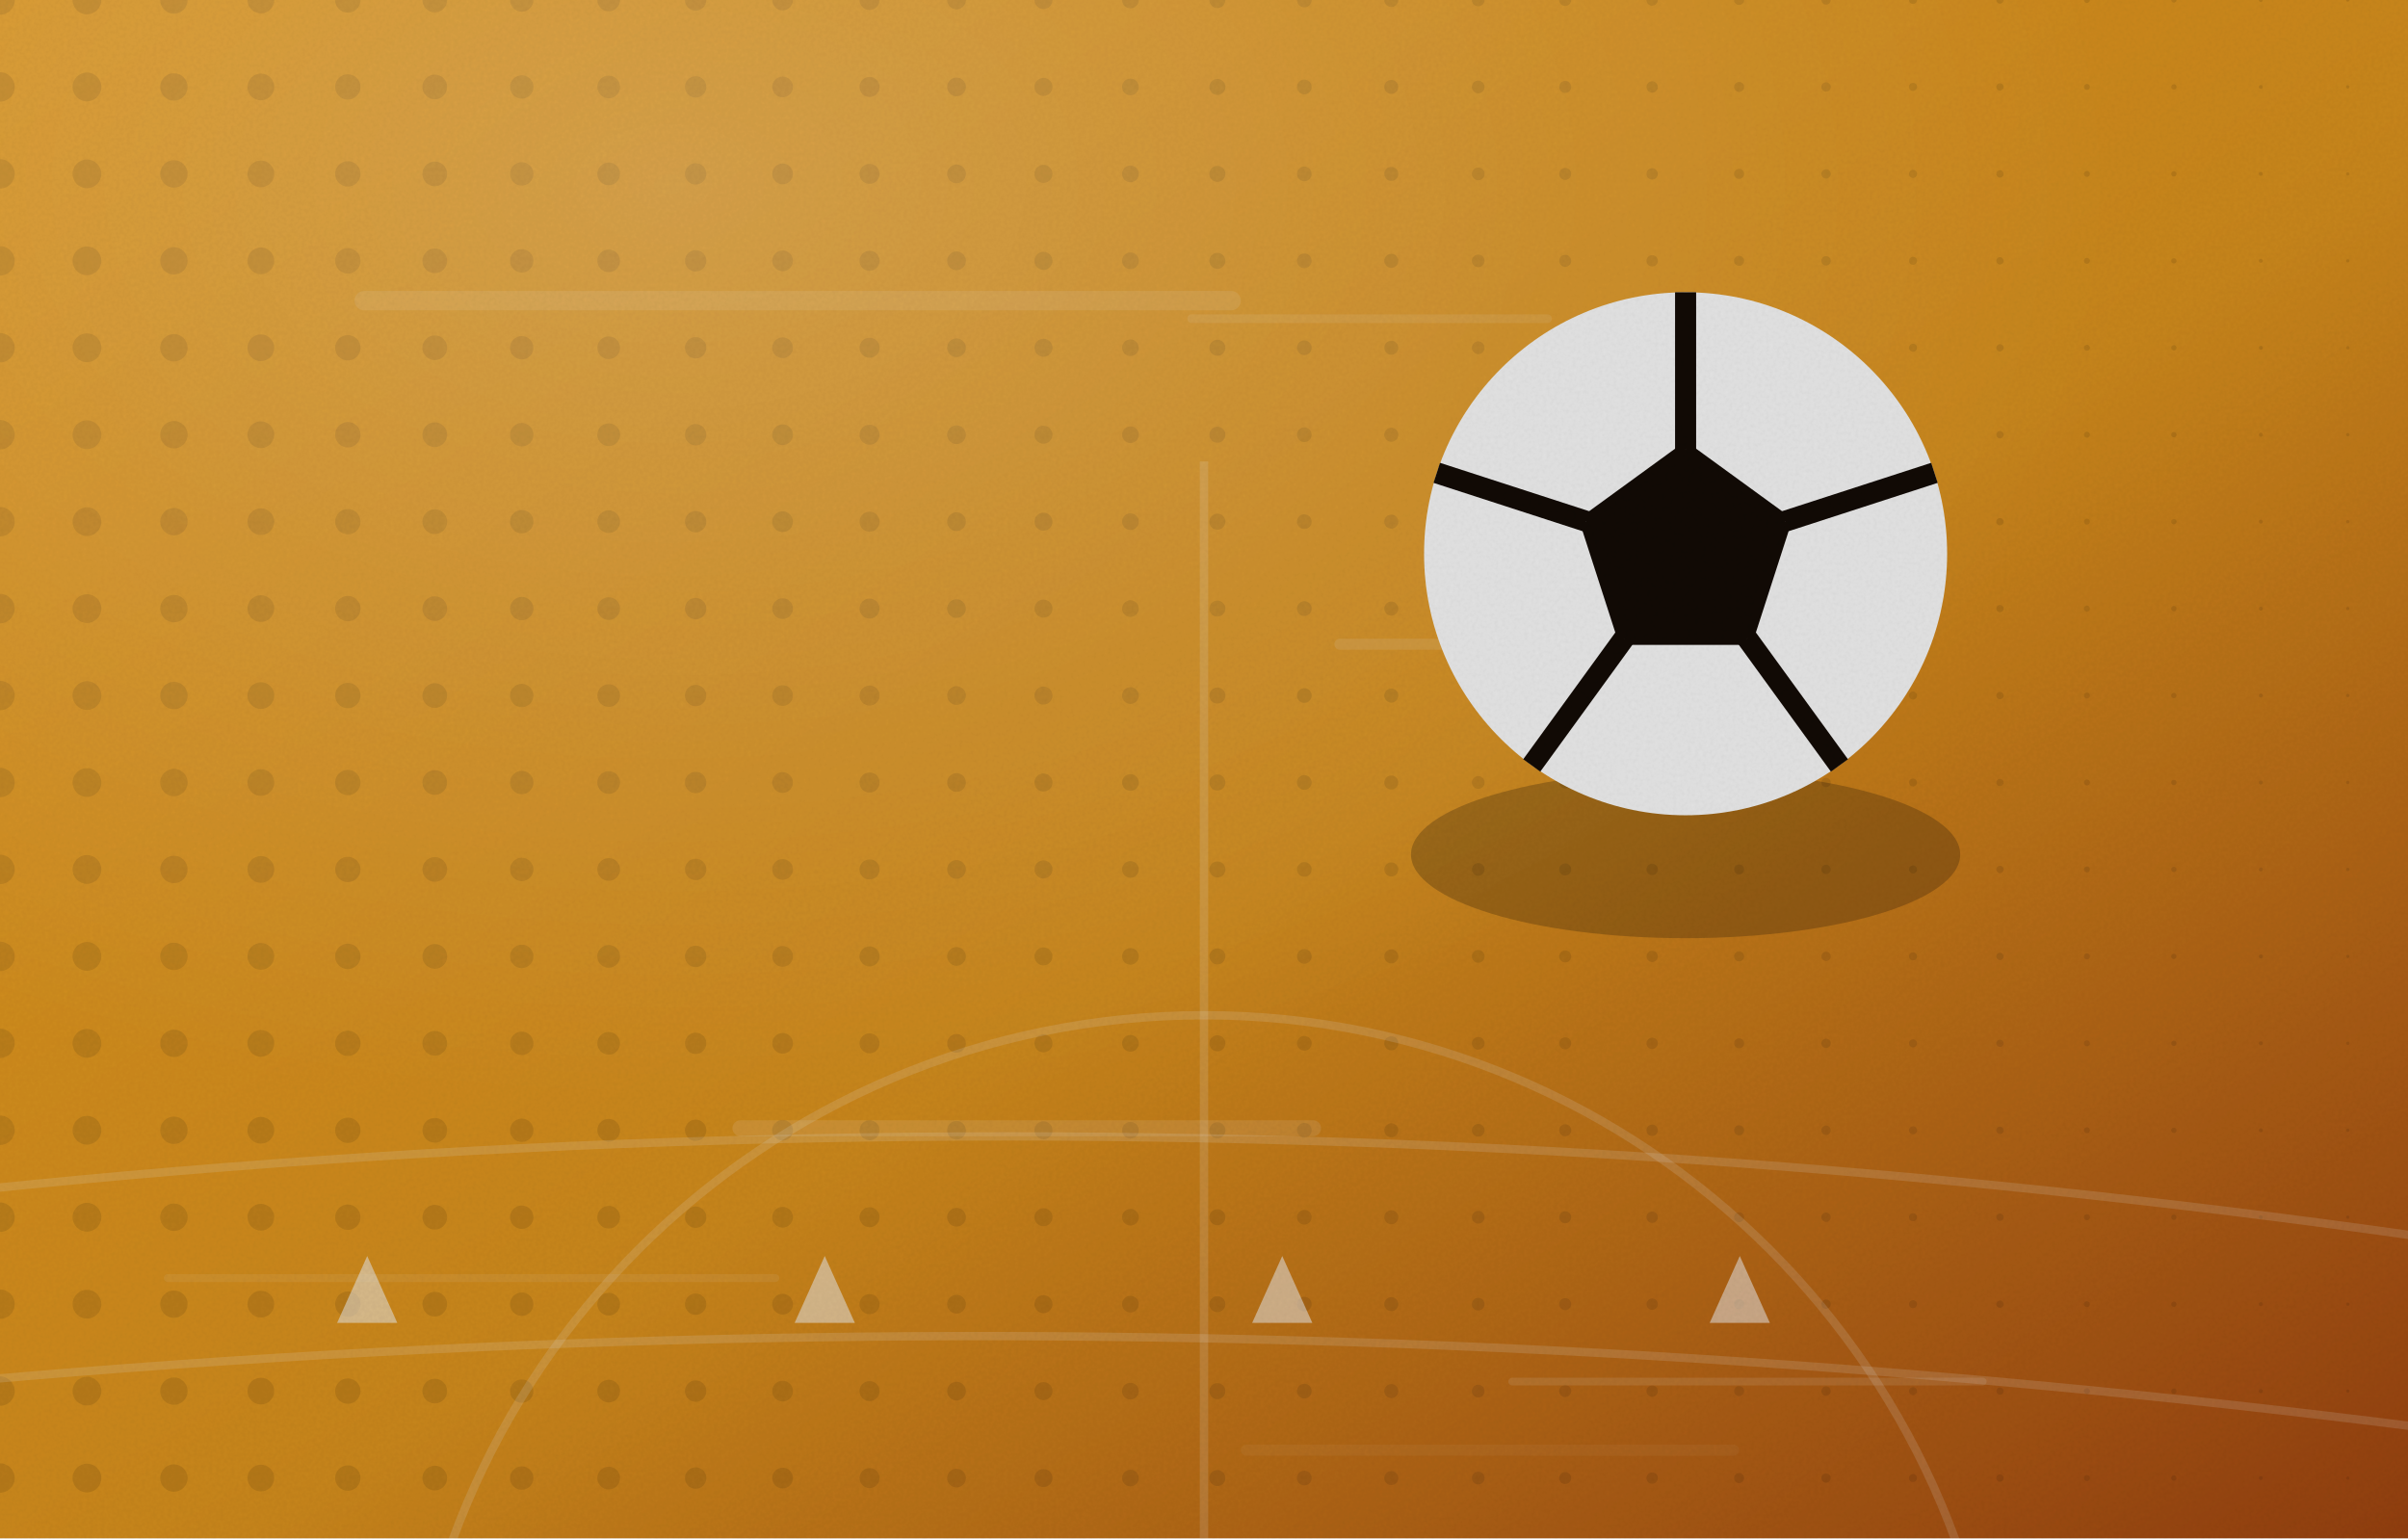
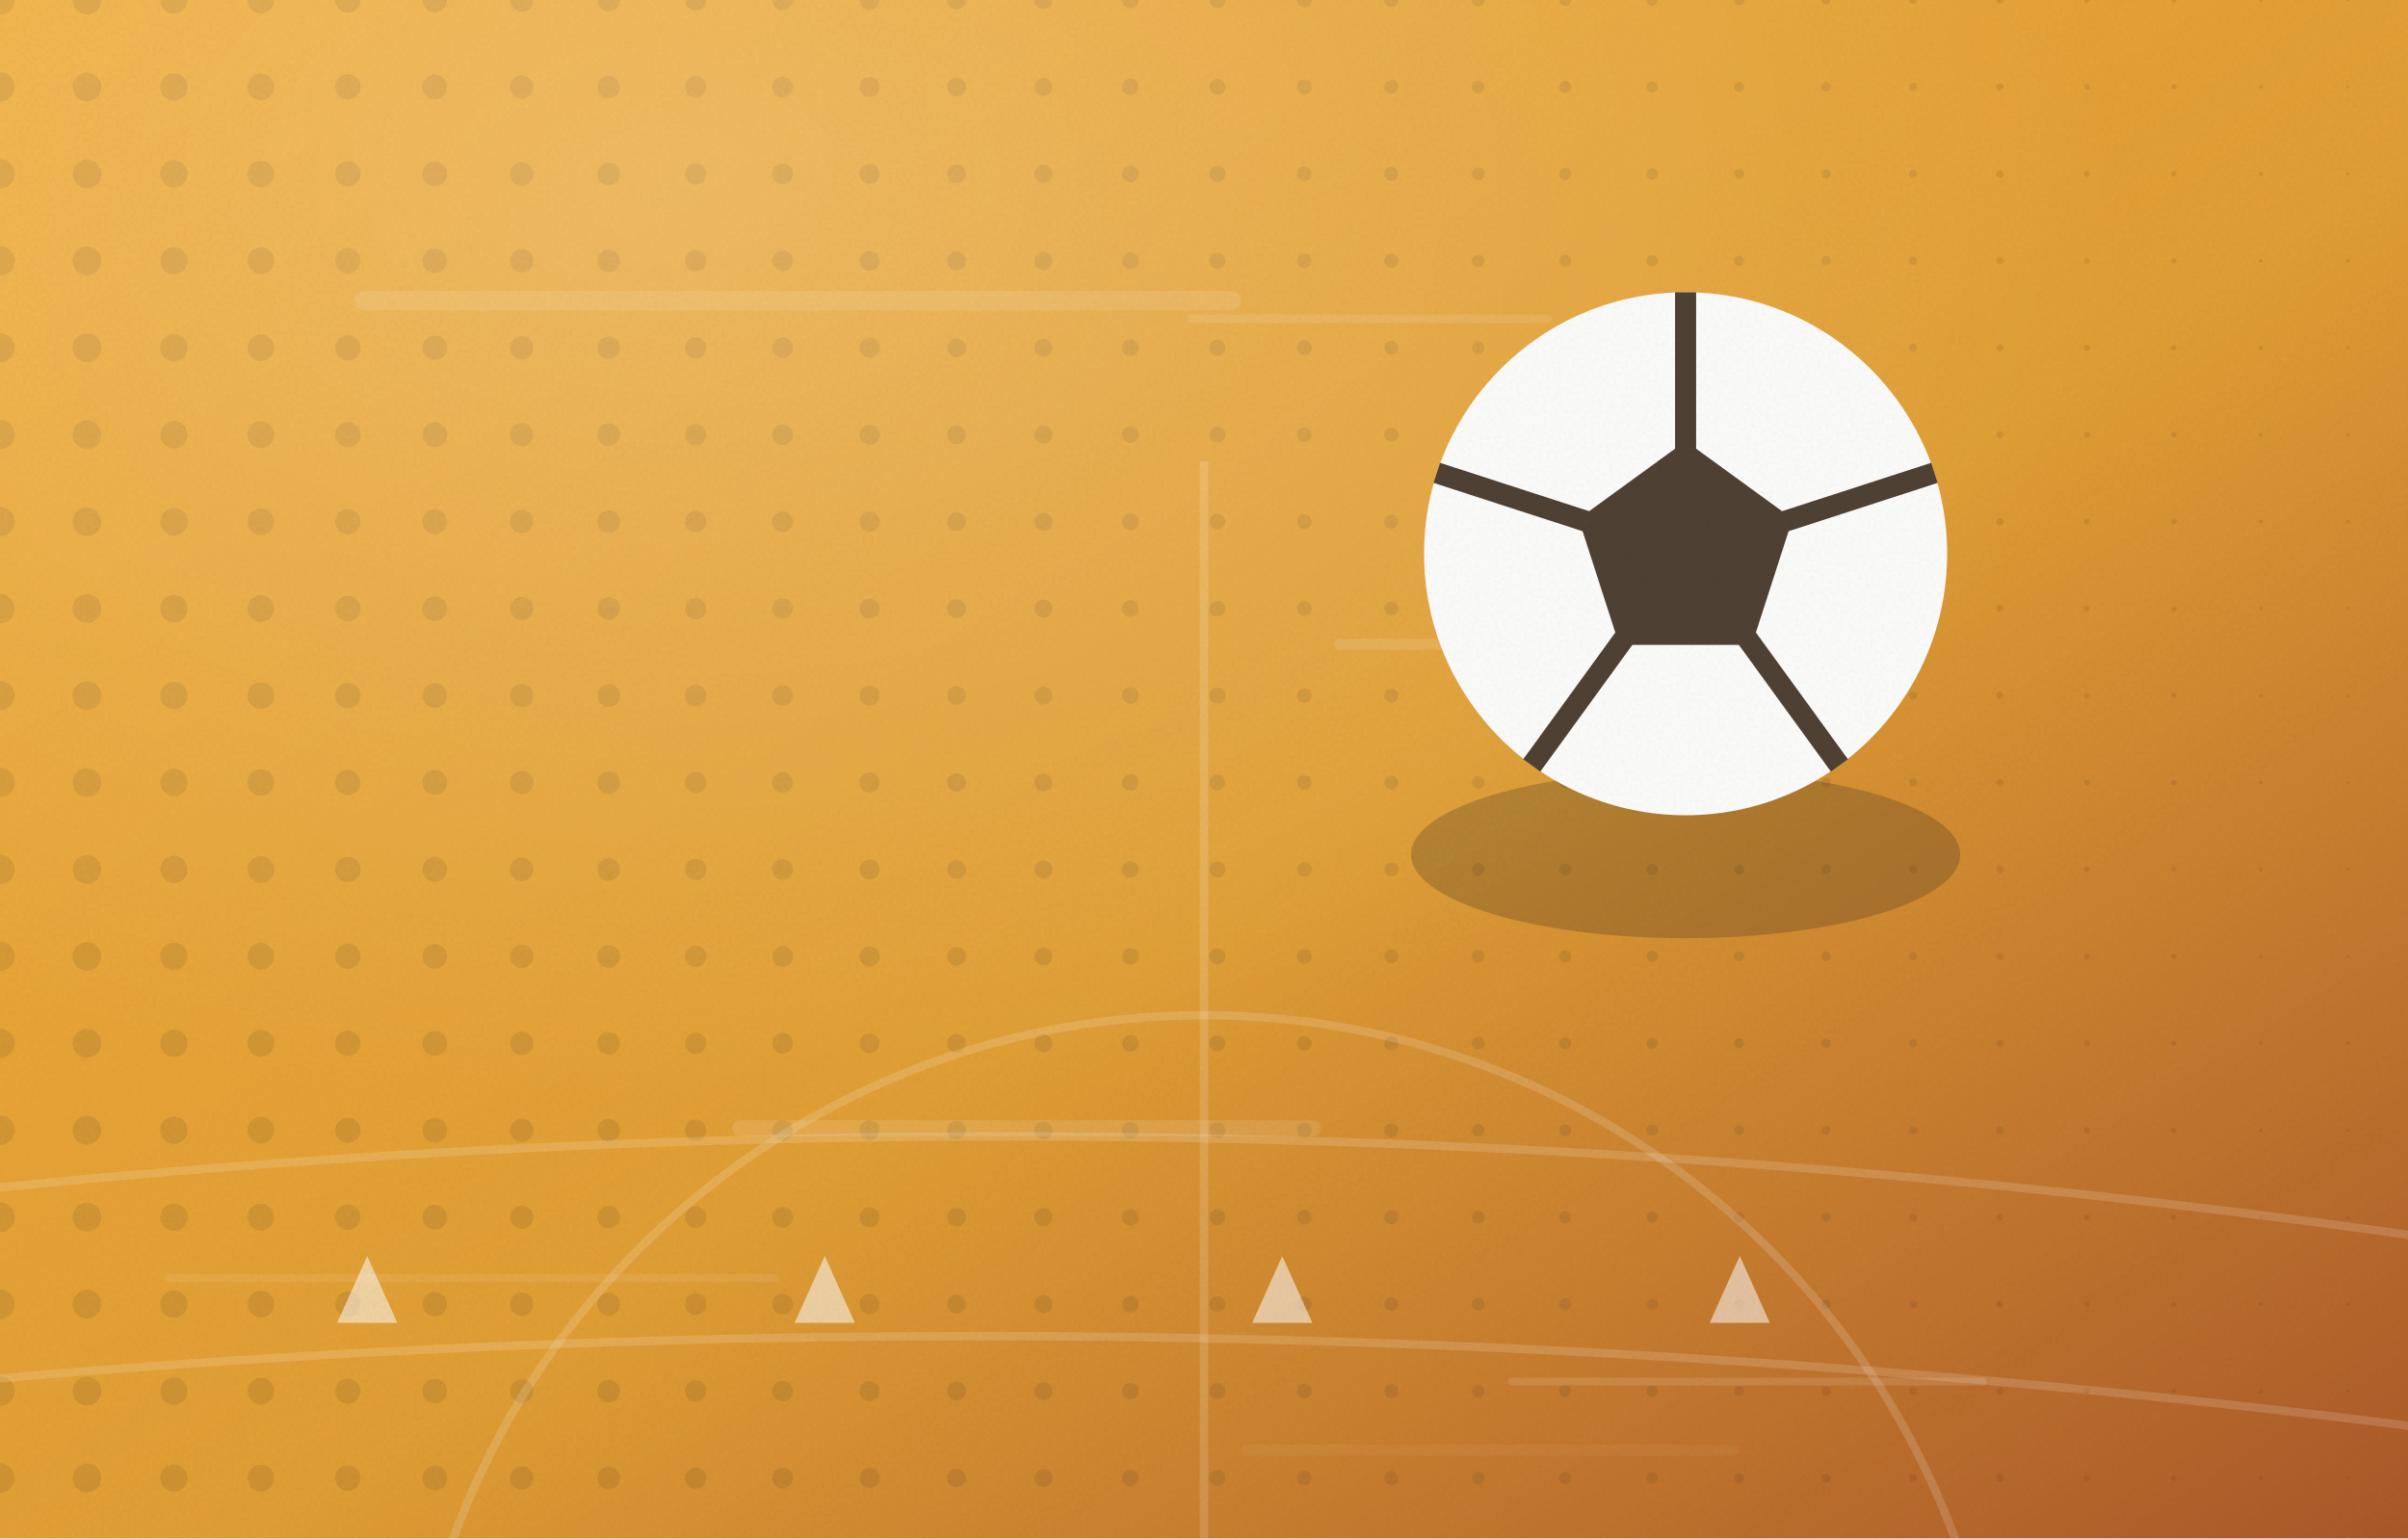
<svg xmlns="http://www.w3.org/2000/svg" viewBox="0 0 720 460" width="720" height="460" role="img" aria-label="promo-campus.svg">
  <defs>
    <linearGradient id="g" x1="0" y1="0" x2="1" y2="1">
      <stop offset="0" stop-color="#f5a623" />
      <stop offset="0.55" stop-color="#e0951d" />
      <stop offset="1" stop-color="#a2440f" />
    </linearGradient>
    <radialGradient id="v" cx="0.28" cy="0.12" r="1.1">
      <stop offset="0" stop-color="#fff" stop-opacity="0.22" />
      <stop offset="0.55" stop-color="#fff" stop-opacity="0" />
    </radialGradient>
    <filter id="n">
      <feTurbulence type="fractalNoise" baseFrequency="0.9" numOctaves="2" stitchTiles="stitch" result="t" />
      <feColorMatrix in="t" type="matrix" values="0 0 0 0 0 0 0 0 0 0 0 0 0 0 0 0 0 0 0.045 0" />
    </filter>
  </defs>
  <rect width="720" height="460" fill="url(#g)" />
  <g fill="#000" opacity="0.1">
    <circle cx="0" cy="0" r="4.4" />
    <circle cx="26" cy="0" r="4.3" />
    <circle cx="52" cy="0" r="4.1" />
    <circle cx="78" cy="0" r="4.0" />
    <circle cx="104" cy="0" r="3.8" />
    <circle cx="130" cy="0" r="3.7" />
    <circle cx="156" cy="0" r="3.5" />
    <circle cx="182" cy="0" r="3.4" />
    <circle cx="208" cy="0" r="3.2" />
    <circle cx="234" cy="0" r="3.1" />
    <circle cx="260" cy="0" r="3.0" />
    <circle cx="286" cy="0" r="2.8" />
    <circle cx="312" cy="0" r="2.7" />
    <circle cx="338" cy="0" r="2.5" />
    <circle cx="364" cy="0" r="2.4" />
    <circle cx="390" cy="0" r="2.2" />
    <circle cx="416" cy="0" r="2.1" />
    <circle cx="442" cy="0" r="1.9" />
    <circle cx="468" cy="0" r="1.8" />
    <circle cx="494" cy="0" r="1.7" />
    <circle cx="520" cy="0" r="1.5" />
    <circle cx="546" cy="0" r="1.4" />
    <circle cx="572" cy="0" r="1.2" />
    <circle cx="598" cy="0" r="1.1" />
    <circle cx="624" cy="0" r="0.9" />
    <circle cx="650" cy="0" r="0.8" />
    <circle cx="676" cy="0" r="0.6" />
    <circle cx="702" cy="0" r="0.5" />
    <circle cx="0" cy="26" r="4.4" />
    <circle cx="26" cy="26" r="4.3" />
    <circle cx="52" cy="26" r="4.1" />
    <circle cx="78" cy="26" r="4.0" />
    <circle cx="104" cy="26" r="3.8" />
    <circle cx="130" cy="26" r="3.7" />
    <circle cx="156" cy="26" r="3.5" />
    <circle cx="182" cy="26" r="3.4" />
    <circle cx="208" cy="26" r="3.2" />
    <circle cx="234" cy="26" r="3.1" />
    <circle cx="260" cy="26" r="3.0" />
    <circle cx="286" cy="26" r="2.8" />
    <circle cx="312" cy="26" r="2.7" />
    <circle cx="338" cy="26" r="2.5" />
    <circle cx="364" cy="26" r="2.4" />
    <circle cx="390" cy="26" r="2.2" />
    <circle cx="416" cy="26" r="2.1" />
    <circle cx="442" cy="26" r="1.9" />
    <circle cx="468" cy="26" r="1.8" />
    <circle cx="494" cy="26" r="1.7" />
    <circle cx="520" cy="26" r="1.5" />
    <circle cx="546" cy="26" r="1.4" />
    <circle cx="572" cy="26" r="1.2" />
    <circle cx="598" cy="26" r="1.1" />
    <circle cx="624" cy="26" r="0.9" />
    <circle cx="650" cy="26" r="0.8" />
    <circle cx="676" cy="26" r="0.6" />
    <circle cx="702" cy="26" r="0.5" />
    <circle cx="0" cy="52" r="4.4" />
    <circle cx="26" cy="52" r="4.3" />
    <circle cx="52" cy="52" r="4.1" />
    <circle cx="78" cy="52" r="4.0" />
    <circle cx="104" cy="52" r="3.8" />
    <circle cx="130" cy="52" r="3.7" />
    <circle cx="156" cy="52" r="3.5" />
    <circle cx="182" cy="52" r="3.4" />
    <circle cx="208" cy="52" r="3.2" />
    <circle cx="234" cy="52" r="3.1" />
    <circle cx="260" cy="52" r="3.0" />
    <circle cx="286" cy="52" r="2.8" />
    <circle cx="312" cy="52" r="2.7" />
    <circle cx="338" cy="52" r="2.5" />
    <circle cx="364" cy="52" r="2.4" />
    <circle cx="390" cy="52" r="2.2" />
    <circle cx="416" cy="52" r="2.1" />
    <circle cx="442" cy="52" r="1.9" />
    <circle cx="468" cy="52" r="1.8" />
    <circle cx="494" cy="52" r="1.7" />
    <circle cx="520" cy="52" r="1.5" />
    <circle cx="546" cy="52" r="1.4" />
    <circle cx="572" cy="52" r="1.2" />
    <circle cx="598" cy="52" r="1.1" />
    <circle cx="624" cy="52" r="0.9" />
    <circle cx="650" cy="52" r="0.8" />
    <circle cx="676" cy="52" r="0.6" />
    <circle cx="702" cy="52" r="0.5" />
    <circle cx="0" cy="78" r="4.4" />
    <circle cx="26" cy="78" r="4.3" />
    <circle cx="52" cy="78" r="4.1" />
    <circle cx="78" cy="78" r="4.0" />
    <circle cx="104" cy="78" r="3.8" />
    <circle cx="130" cy="78" r="3.7" />
    <circle cx="156" cy="78" r="3.5" />
    <circle cx="182" cy="78" r="3.4" />
    <circle cx="208" cy="78" r="3.2" />
    <circle cx="234" cy="78" r="3.1" />
    <circle cx="260" cy="78" r="3.0" />
    <circle cx="286" cy="78" r="2.8" />
    <circle cx="312" cy="78" r="2.7" />
    <circle cx="338" cy="78" r="2.5" />
    <circle cx="364" cy="78" r="2.4" />
    <circle cx="390" cy="78" r="2.2" />
    <circle cx="416" cy="78" r="2.1" />
    <circle cx="442" cy="78" r="1.9" />
    <circle cx="468" cy="78" r="1.8" />
    <circle cx="494" cy="78" r="1.7" />
    <circle cx="520" cy="78" r="1.5" />
    <circle cx="546" cy="78" r="1.4" />
    <circle cx="572" cy="78" r="1.2" />
    <circle cx="598" cy="78" r="1.1" />
    <circle cx="624" cy="78" r="0.9" />
    <circle cx="650" cy="78" r="0.8" />
    <circle cx="676" cy="78" r="0.6" />
    <circle cx="702" cy="78" r="0.5" />
    <circle cx="0" cy="104" r="4.4" />
    <circle cx="26" cy="104" r="4.3" />
    <circle cx="52" cy="104" r="4.1" />
    <circle cx="78" cy="104" r="4.0" />
    <circle cx="104" cy="104" r="3.8" />
    <circle cx="130" cy="104" r="3.7" />
    <circle cx="156" cy="104" r="3.5" />
    <circle cx="182" cy="104" r="3.4" />
    <circle cx="208" cy="104" r="3.2" />
    <circle cx="234" cy="104" r="3.1" />
    <circle cx="260" cy="104" r="3.0" />
    <circle cx="286" cy="104" r="2.8" />
    <circle cx="312" cy="104" r="2.7" />
    <circle cx="338" cy="104" r="2.5" />
    <circle cx="364" cy="104" r="2.4" />
    <circle cx="390" cy="104" r="2.2" />
    <circle cx="416" cy="104" r="2.1" />
    <circle cx="442" cy="104" r="1.9" />
    <circle cx="468" cy="104" r="1.8" />
    <circle cx="494" cy="104" r="1.7" />
    <circle cx="520" cy="104" r="1.5" />
    <circle cx="546" cy="104" r="1.4" />
    <circle cx="572" cy="104" r="1.2" />
    <circle cx="598" cy="104" r="1.1" />
    <circle cx="624" cy="104" r="0.9" />
    <circle cx="650" cy="104" r="0.8" />
    <circle cx="676" cy="104" r="0.6" />
    <circle cx="702" cy="104" r="0.5" />
    <circle cx="0" cy="130" r="4.4" />
    <circle cx="26" cy="130" r="4.3" />
    <circle cx="52" cy="130" r="4.1" />
    <circle cx="78" cy="130" r="4.0" />
    <circle cx="104" cy="130" r="3.8" />
    <circle cx="130" cy="130" r="3.7" />
    <circle cx="156" cy="130" r="3.5" />
    <circle cx="182" cy="130" r="3.4" />
    <circle cx="208" cy="130" r="3.2" />
    <circle cx="234" cy="130" r="3.1" />
    <circle cx="260" cy="130" r="3.0" />
    <circle cx="286" cy="130" r="2.8" />
    <circle cx="312" cy="130" r="2.7" />
    <circle cx="338" cy="130" r="2.5" />
    <circle cx="364" cy="130" r="2.4" />
    <circle cx="390" cy="130" r="2.2" />
    <circle cx="416" cy="130" r="2.1" />
    <circle cx="442" cy="130" r="1.9" />
    <circle cx="468" cy="130" r="1.8" />
    <circle cx="494" cy="130" r="1.7" />
    <circle cx="520" cy="130" r="1.5" />
    <circle cx="546" cy="130" r="1.4" />
    <circle cx="572" cy="130" r="1.2" />
    <circle cx="598" cy="130" r="1.1" />
    <circle cx="624" cy="130" r="0.9" />
    <circle cx="650" cy="130" r="0.8" />
    <circle cx="676" cy="130" r="0.6" />
    <circle cx="702" cy="130" r="0.5" />
    <circle cx="0" cy="156" r="4.4" />
    <circle cx="26" cy="156" r="4.3" />
    <circle cx="52" cy="156" r="4.1" />
    <circle cx="78" cy="156" r="4.0" />
    <circle cx="104" cy="156" r="3.8" />
    <circle cx="130" cy="156" r="3.7" />
    <circle cx="156" cy="156" r="3.5" />
    <circle cx="182" cy="156" r="3.4" />
    <circle cx="208" cy="156" r="3.2" />
    <circle cx="234" cy="156" r="3.1" />
    <circle cx="260" cy="156" r="3.0" />
    <circle cx="286" cy="156" r="2.8" />
    <circle cx="312" cy="156" r="2.7" />
    <circle cx="338" cy="156" r="2.5" />
    <circle cx="364" cy="156" r="2.4" />
    <circle cx="390" cy="156" r="2.2" />
    <circle cx="416" cy="156" r="2.1" />
    <circle cx="442" cy="156" r="1.9" />
    <circle cx="468" cy="156" r="1.8" />
    <circle cx="494" cy="156" r="1.7" />
    <circle cx="520" cy="156" r="1.5" />
    <circle cx="546" cy="156" r="1.4" />
    <circle cx="572" cy="156" r="1.2" />
    <circle cx="598" cy="156" r="1.1" />
    <circle cx="624" cy="156" r="0.9" />
    <circle cx="650" cy="156" r="0.8" />
    <circle cx="676" cy="156" r="0.6" />
    <circle cx="702" cy="156" r="0.5" />
    <circle cx="0" cy="182" r="4.4" />
    <circle cx="26" cy="182" r="4.3" />
    <circle cx="52" cy="182" r="4.1" />
    <circle cx="78" cy="182" r="4.0" />
    <circle cx="104" cy="182" r="3.8" />
    <circle cx="130" cy="182" r="3.7" />
    <circle cx="156" cy="182" r="3.5" />
    <circle cx="182" cy="182" r="3.4" />
    <circle cx="208" cy="182" r="3.2" />
    <circle cx="234" cy="182" r="3.1" />
    <circle cx="260" cy="182" r="3.0" />
    <circle cx="286" cy="182" r="2.8" />
    <circle cx="312" cy="182" r="2.7" />
    <circle cx="338" cy="182" r="2.5" />
    <circle cx="364" cy="182" r="2.4" />
    <circle cx="390" cy="182" r="2.2" />
    <circle cx="416" cy="182" r="2.1" />
    <circle cx="442" cy="182" r="1.9" />
    <circle cx="468" cy="182" r="1.8" />
    <circle cx="494" cy="182" r="1.7" />
    <circle cx="520" cy="182" r="1.5" />
    <circle cx="546" cy="182" r="1.4" />
    <circle cx="572" cy="182" r="1.2" />
    <circle cx="598" cy="182" r="1.1" />
    <circle cx="624" cy="182" r="0.9" />
    <circle cx="650" cy="182" r="0.8" />
    <circle cx="676" cy="182" r="0.6" />
    <circle cx="702" cy="182" r="0.5" />
    <circle cx="0" cy="208" r="4.4" />
    <circle cx="26" cy="208" r="4.3" />
    <circle cx="52" cy="208" r="4.1" />
    <circle cx="78" cy="208" r="4.0" />
    <circle cx="104" cy="208" r="3.8" />
    <circle cx="130" cy="208" r="3.7" />
    <circle cx="156" cy="208" r="3.5" />
    <circle cx="182" cy="208" r="3.4" />
    <circle cx="208" cy="208" r="3.2" />
    <circle cx="234" cy="208" r="3.1" />
    <circle cx="260" cy="208" r="3.0" />
    <circle cx="286" cy="208" r="2.8" />
    <circle cx="312" cy="208" r="2.7" />
    <circle cx="338" cy="208" r="2.5" />
    <circle cx="364" cy="208" r="2.4" />
    <circle cx="390" cy="208" r="2.2" />
    <circle cx="416" cy="208" r="2.1" />
    <circle cx="442" cy="208" r="1.9" />
    <circle cx="468" cy="208" r="1.8" />
    <circle cx="494" cy="208" r="1.7" />
    <circle cx="520" cy="208" r="1.5" />
    <circle cx="546" cy="208" r="1.4" />
    <circle cx="572" cy="208" r="1.2" />
    <circle cx="598" cy="208" r="1.1" />
    <circle cx="624" cy="208" r="0.9" />
    <circle cx="650" cy="208" r="0.8" />
    <circle cx="676" cy="208" r="0.6" />
    <circle cx="702" cy="208" r="0.5" />
    <circle cx="0" cy="234" r="4.4" />
    <circle cx="26" cy="234" r="4.3" />
    <circle cx="52" cy="234" r="4.1" />
    <circle cx="78" cy="234" r="4.0" />
    <circle cx="104" cy="234" r="3.8" />
    <circle cx="130" cy="234" r="3.7" />
    <circle cx="156" cy="234" r="3.5" />
    <circle cx="182" cy="234" r="3.4" />
    <circle cx="208" cy="234" r="3.2" />
    <circle cx="234" cy="234" r="3.1" />
    <circle cx="260" cy="234" r="3.0" />
    <circle cx="286" cy="234" r="2.8" />
    <circle cx="312" cy="234" r="2.7" />
    <circle cx="338" cy="234" r="2.5" />
    <circle cx="364" cy="234" r="2.4" />
    <circle cx="390" cy="234" r="2.2" />
    <circle cx="416" cy="234" r="2.1" />
    <circle cx="442" cy="234" r="1.9" />
    <circle cx="468" cy="234" r="1.8" />
    <circle cx="494" cy="234" r="1.7" />
    <circle cx="520" cy="234" r="1.5" />
    <circle cx="546" cy="234" r="1.4" />
    <circle cx="572" cy="234" r="1.2" />
    <circle cx="598" cy="234" r="1.1" />
    <circle cx="624" cy="234" r="0.9" />
    <circle cx="650" cy="234" r="0.8" />
    <circle cx="676" cy="234" r="0.6" />
    <circle cx="702" cy="234" r="0.5" />
    <circle cx="0" cy="260" r="4.4" />
    <circle cx="26" cy="260" r="4.3" />
    <circle cx="52" cy="260" r="4.1" />
    <circle cx="78" cy="260" r="4.0" />
    <circle cx="104" cy="260" r="3.8" />
    <circle cx="130" cy="260" r="3.7" />
    <circle cx="156" cy="260" r="3.5" />
    <circle cx="182" cy="260" r="3.4" />
    <circle cx="208" cy="260" r="3.2" />
    <circle cx="234" cy="260" r="3.1" />
    <circle cx="260" cy="260" r="3.0" />
    <circle cx="286" cy="260" r="2.8" />
    <circle cx="312" cy="260" r="2.7" />
    <circle cx="338" cy="260" r="2.5" />
    <circle cx="364" cy="260" r="2.4" />
    <circle cx="390" cy="260" r="2.2" />
    <circle cx="416" cy="260" r="2.1" />
    <circle cx="442" cy="260" r="1.9" />
    <circle cx="468" cy="260" r="1.8" />
    <circle cx="494" cy="260" r="1.7" />
    <circle cx="520" cy="260" r="1.5" />
    <circle cx="546" cy="260" r="1.4" />
    <circle cx="572" cy="260" r="1.2" />
    <circle cx="598" cy="260" r="1.1" />
    <circle cx="624" cy="260" r="0.9" />
    <circle cx="650" cy="260" r="0.8" />
    <circle cx="676" cy="260" r="0.6" />
    <circle cx="702" cy="260" r="0.5" />
    <circle cx="0" cy="286" r="4.4" />
    <circle cx="26" cy="286" r="4.3" />
    <circle cx="52" cy="286" r="4.1" />
    <circle cx="78" cy="286" r="4.0" />
    <circle cx="104" cy="286" r="3.8" />
    <circle cx="130" cy="286" r="3.7" />
    <circle cx="156" cy="286" r="3.5" />
    <circle cx="182" cy="286" r="3.4" />
    <circle cx="208" cy="286" r="3.2" />
    <circle cx="234" cy="286" r="3.1" />
    <circle cx="260" cy="286" r="3.0" />
    <circle cx="286" cy="286" r="2.8" />
    <circle cx="312" cy="286" r="2.7" />
    <circle cx="338" cy="286" r="2.5" />
    <circle cx="364" cy="286" r="2.4" />
    <circle cx="390" cy="286" r="2.2" />
    <circle cx="416" cy="286" r="2.1" />
    <circle cx="442" cy="286" r="1.9" />
    <circle cx="468" cy="286" r="1.8" />
    <circle cx="494" cy="286" r="1.7" />
    <circle cx="520" cy="286" r="1.5" />
    <circle cx="546" cy="286" r="1.4" />
    <circle cx="572" cy="286" r="1.2" />
    <circle cx="598" cy="286" r="1.1" />
    <circle cx="624" cy="286" r="0.9" />
    <circle cx="650" cy="286" r="0.8" />
    <circle cx="676" cy="286" r="0.6" />
    <circle cx="702" cy="286" r="0.5" />
    <circle cx="0" cy="312" r="4.4" />
    <circle cx="26" cy="312" r="4.3" />
    <circle cx="52" cy="312" r="4.1" />
    <circle cx="78" cy="312" r="4.0" />
    <circle cx="104" cy="312" r="3.8" />
    <circle cx="130" cy="312" r="3.7" />
    <circle cx="156" cy="312" r="3.5" />
    <circle cx="182" cy="312" r="3.4" />
    <circle cx="208" cy="312" r="3.2" />
    <circle cx="234" cy="312" r="3.1" />
    <circle cx="260" cy="312" r="3.0" />
    <circle cx="286" cy="312" r="2.8" />
    <circle cx="312" cy="312" r="2.7" />
    <circle cx="338" cy="312" r="2.5" />
    <circle cx="364" cy="312" r="2.4" />
    <circle cx="390" cy="312" r="2.2" />
    <circle cx="416" cy="312" r="2.1" />
    <circle cx="442" cy="312" r="1.9" />
    <circle cx="468" cy="312" r="1.8" />
    <circle cx="494" cy="312" r="1.7" />
    <circle cx="520" cy="312" r="1.5" />
    <circle cx="546" cy="312" r="1.4" />
    <circle cx="572" cy="312" r="1.2" />
    <circle cx="598" cy="312" r="1.1" />
    <circle cx="624" cy="312" r="0.9" />
    <circle cx="650" cy="312" r="0.8" />
    <circle cx="676" cy="312" r="0.6" />
    <circle cx="702" cy="312" r="0.5" />
    <circle cx="0" cy="338" r="4.4" />
    <circle cx="26" cy="338" r="4.3" />
    <circle cx="52" cy="338" r="4.1" />
    <circle cx="78" cy="338" r="4.0" />
    <circle cx="104" cy="338" r="3.8" />
    <circle cx="130" cy="338" r="3.7" />
    <circle cx="156" cy="338" r="3.5" />
    <circle cx="182" cy="338" r="3.4" />
    <circle cx="208" cy="338" r="3.2" />
    <circle cx="234" cy="338" r="3.1" />
    <circle cx="260" cy="338" r="3.0" />
    <circle cx="286" cy="338" r="2.8" />
    <circle cx="312" cy="338" r="2.7" />
    <circle cx="338" cy="338" r="2.5" />
    <circle cx="364" cy="338" r="2.4" />
    <circle cx="390" cy="338" r="2.2" />
    <circle cx="416" cy="338" r="2.1" />
    <circle cx="442" cy="338" r="1.9" />
    <circle cx="468" cy="338" r="1.8" />
    <circle cx="494" cy="338" r="1.7" />
    <circle cx="520" cy="338" r="1.5" />
    <circle cx="546" cy="338" r="1.4" />
    <circle cx="572" cy="338" r="1.2" />
    <circle cx="598" cy="338" r="1.1" />
    <circle cx="624" cy="338" r="0.9" />
    <circle cx="650" cy="338" r="0.8" />
    <circle cx="676" cy="338" r="0.6" />
    <circle cx="702" cy="338" r="0.5" />
    <circle cx="0" cy="364" r="4.4" />
    <circle cx="26" cy="364" r="4.3" />
    <circle cx="52" cy="364" r="4.1" />
    <circle cx="78" cy="364" r="4.0" />
    <circle cx="104" cy="364" r="3.8" />
    <circle cx="130" cy="364" r="3.7" />
    <circle cx="156" cy="364" r="3.5" />
    <circle cx="182" cy="364" r="3.4" />
    <circle cx="208" cy="364" r="3.2" />
    <circle cx="234" cy="364" r="3.1" />
    <circle cx="260" cy="364" r="3.0" />
    <circle cx="286" cy="364" r="2.8" />
    <circle cx="312" cy="364" r="2.7" />
    <circle cx="338" cy="364" r="2.5" />
    <circle cx="364" cy="364" r="2.4" />
    <circle cx="390" cy="364" r="2.2" />
    <circle cx="416" cy="364" r="2.1" />
    <circle cx="442" cy="364" r="1.9" />
    <circle cx="468" cy="364" r="1.8" />
    <circle cx="494" cy="364" r="1.7" />
    <circle cx="520" cy="364" r="1.5" />
    <circle cx="546" cy="364" r="1.4" />
    <circle cx="572" cy="364" r="1.2" />
    <circle cx="598" cy="364" r="1.1" />
    <circle cx="624" cy="364" r="0.9" />
    <circle cx="650" cy="364" r="0.8" />
    <circle cx="676" cy="364" r="0.6" />
    <circle cx="702" cy="364" r="0.5" />
    <circle cx="0" cy="390" r="4.4" />
    <circle cx="26" cy="390" r="4.3" />
    <circle cx="52" cy="390" r="4.1" />
    <circle cx="78" cy="390" r="4.0" />
    <circle cx="104" cy="390" r="3.8" />
    <circle cx="130" cy="390" r="3.7" />
    <circle cx="156" cy="390" r="3.5" />
    <circle cx="182" cy="390" r="3.4" />
    <circle cx="208" cy="390" r="3.2" />
    <circle cx="234" cy="390" r="3.1" />
    <circle cx="260" cy="390" r="3.0" />
    <circle cx="286" cy="390" r="2.8" />
    <circle cx="312" cy="390" r="2.7" />
    <circle cx="338" cy="390" r="2.5" />
    <circle cx="364" cy="390" r="2.4" />
    <circle cx="390" cy="390" r="2.2" />
    <circle cx="416" cy="390" r="2.1" />
    <circle cx="442" cy="390" r="1.9" />
    <circle cx="468" cy="390" r="1.8" />
    <circle cx="494" cy="390" r="1.7" />
    <circle cx="520" cy="390" r="1.5" />
    <circle cx="546" cy="390" r="1.4" />
    <circle cx="572" cy="390" r="1.2" />
    <circle cx="598" cy="390" r="1.1" />
    <circle cx="624" cy="390" r="0.9" />
    <circle cx="650" cy="390" r="0.8" />
    <circle cx="676" cy="390" r="0.6" />
    <circle cx="702" cy="390" r="0.5" />
    <circle cx="0" cy="416" r="4.4" />
    <circle cx="26" cy="416" r="4.3" />
    <circle cx="52" cy="416" r="4.1" />
    <circle cx="78" cy="416" r="4.0" />
    <circle cx="104" cy="416" r="3.8" />
    <circle cx="130" cy="416" r="3.7" />
    <circle cx="156" cy="416" r="3.5" />
    <circle cx="182" cy="416" r="3.4" />
    <circle cx="208" cy="416" r="3.2" />
    <circle cx="234" cy="416" r="3.1" />
    <circle cx="260" cy="416" r="3.0" />
    <circle cx="286" cy="416" r="2.8" />
    <circle cx="312" cy="416" r="2.7" />
    <circle cx="338" cy="416" r="2.5" />
    <circle cx="364" cy="416" r="2.4" />
    <circle cx="390" cy="416" r="2.2" />
    <circle cx="416" cy="416" r="2.1" />
    <circle cx="442" cy="416" r="1.9" />
    <circle cx="468" cy="416" r="1.8" />
    <circle cx="494" cy="416" r="1.7" />
    <circle cx="520" cy="416" r="1.5" />
    <circle cx="546" cy="416" r="1.4" />
    <circle cx="572" cy="416" r="1.2" />
    <circle cx="598" cy="416" r="1.1" />
    <circle cx="624" cy="416" r="0.9" />
    <circle cx="650" cy="416" r="0.8" />
    <circle cx="676" cy="416" r="0.6" />
    <circle cx="702" cy="416" r="0.5" />
    <circle cx="0" cy="442" r="4.4" />
    <circle cx="26" cy="442" r="4.3" />
    <circle cx="52" cy="442" r="4.1" />
    <circle cx="78" cy="442" r="4.0" />
    <circle cx="104" cy="442" r="3.8" />
    <circle cx="130" cy="442" r="3.7" />
    <circle cx="156" cy="442" r="3.5" />
    <circle cx="182" cy="442" r="3.4" />
    <circle cx="208" cy="442" r="3.2" />
    <circle cx="234" cy="442" r="3.1" />
    <circle cx="260" cy="442" r="3.0" />
    <circle cx="286" cy="442" r="2.8" />
    <circle cx="312" cy="442" r="2.7" />
    <circle cx="338" cy="442" r="2.5" />
    <circle cx="364" cy="442" r="2.4" />
    <circle cx="390" cy="442" r="2.2" />
    <circle cx="416" cy="442" r="2.1" />
    <circle cx="442" cy="442" r="1.9" />
    <circle cx="468" cy="442" r="1.8" />
    <circle cx="494" cy="442" r="1.7" />
    <circle cx="520" cy="442" r="1.5" />
    <circle cx="546" cy="442" r="1.4" />
    <circle cx="572" cy="442" r="1.2" />
    <circle cx="598" cy="442" r="1.1" />
    <circle cx="624" cy="442" r="0.9" />
    <circle cx="650" cy="442" r="0.8" />
    <circle cx="676" cy="442" r="0.6" />
    <circle cx="702" cy="442" r="0.5" />
    <circle cx="0" cy="468" r="4.4" />
    <circle cx="26" cy="468" r="4.3" />
    <circle cx="52" cy="468" r="4.1" />
    <circle cx="78" cy="468" r="4.0" />
    <circle cx="104" cy="468" r="3.8" />
    <circle cx="130" cy="468" r="3.7" />
    <circle cx="156" cy="468" r="3.5" />
    <circle cx="182" cy="468" r="3.4" />
    <circle cx="208" cy="468" r="3.2" />
    <circle cx="234" cy="468" r="3.1" />
    <circle cx="260" cy="468" r="3.0" />
    <circle cx="286" cy="468" r="2.8" />
    <circle cx="312" cy="468" r="2.7" />
    <circle cx="338" cy="468" r="2.5" />
    <circle cx="364" cy="468" r="2.4" />
    <circle cx="390" cy="468" r="2.2" />
    <circle cx="416" cy="468" r="2.1" />
    <circle cx="442" cy="468" r="1.9" />
    <circle cx="468" cy="468" r="1.8" />
    <circle cx="494" cy="468" r="1.7" />
    <circle cx="520" cy="468" r="1.5" />
    <circle cx="546" cy="468" r="1.4" />
    <circle cx="572" cy="468" r="1.2" />
    <circle cx="598" cy="468" r="1.1" />
    <circle cx="624" cy="468" r="0.9" />
    <circle cx="650" cy="468" r="0.8" />
    <circle cx="676" cy="468" r="0.6" />
    <circle cx="702" cy="468" r="0.5" />
  </g>
  <rect width="720" height="460" fill="url(#v)" />
  <rect x="355" y="94" width="109" height="2.6" fill="#fff" opacity="0.10" rx="1.3" />
  <rect x="371" y="432" width="149" height="3.3" fill="#fff" opacity="0.05" rx="1.7" />
  <rect x="219" y="335" width="176" height="4.8" fill="#fff" opacity="0.12" rx="2.4" />
  <rect x="49" y="381" width="184" height="2.4" fill="#fff" opacity="0.08" rx="1.2" />
  <rect x="451" y="412" width="143" height="2.3" fill="#fff" opacity="0.12" rx="1.2" />
  <rect x="399" y="191" width="129" height="3.3" fill="#fff" opacity="0.12" rx="1.6" />
  <rect x="106" y="87" width="265" height="5.8" fill="#fff" opacity="0.11" rx="2.9" />
  <g stroke="#fff" stroke-opacity="0.16" fill="none" stroke-width="2.5">
    <path d="M-108.0 368.0 Q 360.0 303.6 828 386.4" />
    <path d="M-108.0 423.2 Q 360.0 368.0 828 441.6" />
    <circle cx="360.0" cy="542.8" r="239.2" />
    <line x1="360.0" y1="138.0" x2="360.0" y2="460" />
  </g>
  <path d="M100.8 395.6 l 9 -20 l 9 20 Z" fill="#fff" opacity="0.55" />
  <path d="M237.6 395.6 l 9 -20 l 9 20 Z" fill="#fff" opacity="0.55" />
  <path d="M374.4 395.6 l 9 -20 l 9 20 Z" fill="#fff" opacity="0.55" />
  <path d="M511.2 395.6 l 9 -20 l 9 20 Z" fill="#fff" opacity="0.55" />
  <g opacity="1">
    <ellipse cx="504" cy="255.53" rx="82.11" ry="25.024" fill="#000" opacity="0.22" />
    <circle cx="504" cy="165.6" r="78.2" fill="#fff" />
-     <polygon points="504.0,134.3 533.7,155.9 522.4,190.9 485.6,190.9 474.3,155.9" fill="#120a04" />
-     <line x1="504.0" y1="134.3" x2="504.0" y2="87.4" stroke="#120a04" stroke-width="6.3" />
-     <line x1="533.7" y1="155.9" x2="578.4" y2="141.4" stroke="#120a04" stroke-width="6.3" />
-     <line x1="522.4" y1="190.9" x2="550.0" y2="228.9" stroke="#120a04" stroke-width="6.3" />
-     <line x1="485.6" y1="190.9" x2="458.0" y2="228.9" stroke="#120a04" stroke-width="6.3" />
-     <line x1="474.3" y1="155.9" x2="429.6" y2="141.4" stroke="#120a04" stroke-width="6.3" />
-     <line x1="504.0" y1="134.3" x2="533.7" y2="155.9" stroke="#120a04" stroke-width="3.9" />
-     <line x1="533.7" y1="155.9" x2="522.4" y2="190.9" stroke="#120a04" stroke-width="3.9" />
-     <line x1="522.4" y1="190.9" x2="485.6" y2="190.9" stroke="#120a04" stroke-width="3.9" />
-     <line x1="485.6" y1="190.9" x2="474.3" y2="155.9" stroke="#120a04" stroke-width="3.9" />
-     <line x1="474.3" y1="155.9" x2="504.0" y2="134.3" stroke="#120a04" stroke-width="3.9" />
+     <polygon points="504.0,134.3 533.7,155.9 522.4,190.9 485.6,190.9 474.3,155.9" fill="#3a2a1c" />
+     <line x1="504.0" y1="134.3" x2="504.0" y2="87.4" stroke="#3a2a1c" stroke-width="6.3" />
+     <line x1="533.7" y1="155.9" x2="578.4" y2="141.4" stroke="#3a2a1c" stroke-width="6.3" />
+     <line x1="522.4" y1="190.9" x2="550.0" y2="228.9" stroke="#3a2a1c" stroke-width="6.3" />
+     <line x1="485.6" y1="190.9" x2="458.0" y2="228.9" stroke="#3a2a1c" stroke-width="6.3" />
+     <line x1="474.3" y1="155.9" x2="429.6" y2="141.4" stroke="#3a2a1c" stroke-width="6.3" />
+     <line x1="504.0" y1="134.3" x2="533.7" y2="155.9" stroke="#3a2a1c" stroke-width="3.9" />
+     <line x1="533.7" y1="155.9" x2="522.4" y2="190.9" stroke="#3a2a1c" stroke-width="3.9" />
+     <line x1="522.4" y1="190.9" x2="485.6" y2="190.9" stroke="#3a2a1c" stroke-width="3.9" />
+     <line x1="485.6" y1="190.9" x2="474.3" y2="155.9" stroke="#3a2a1c" stroke-width="3.9" />
+     <line x1="474.3" y1="155.9" x2="504.0" y2="134.3" stroke="#3a2a1c" stroke-width="3.9" />
  </g>
  <rect width="720" height="460" filter="url(#n)" />
-   <rect width="720" height="460" fill="#0a0a0c" opacity="0.12" />
+   <rect width="720" height="460" fill="#f0ebe4" opacity="0.12" />
</svg>
